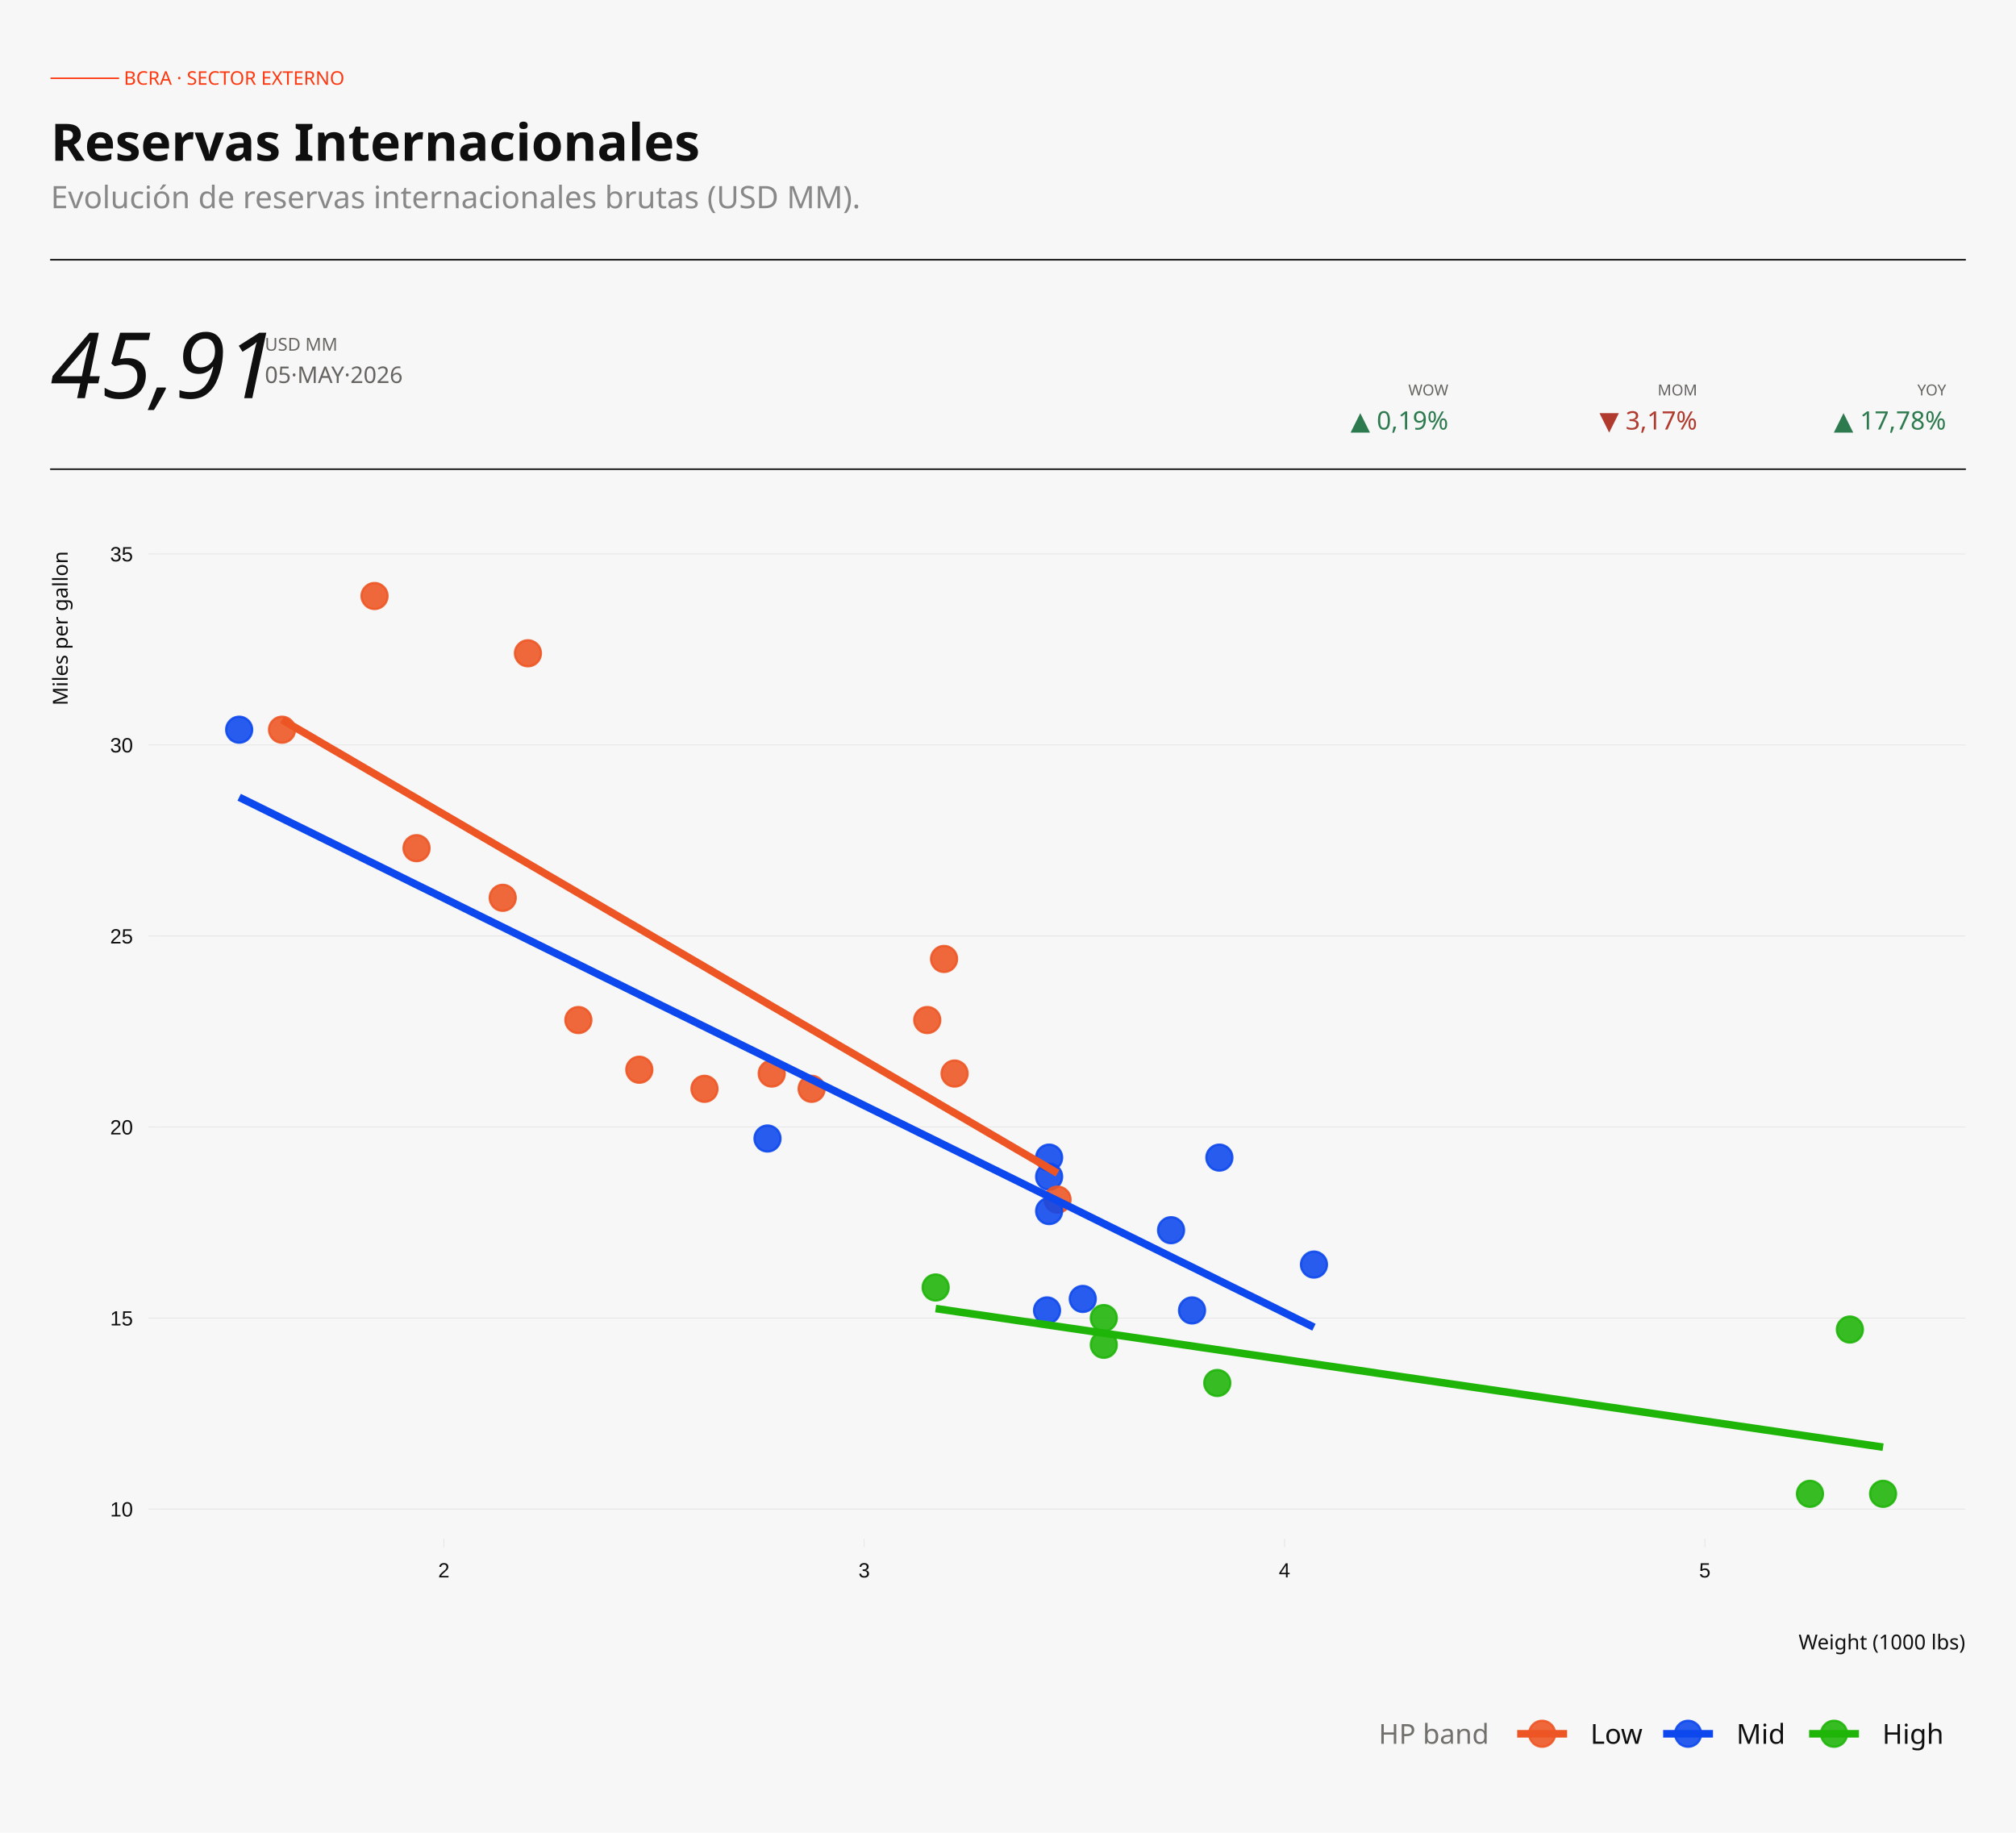
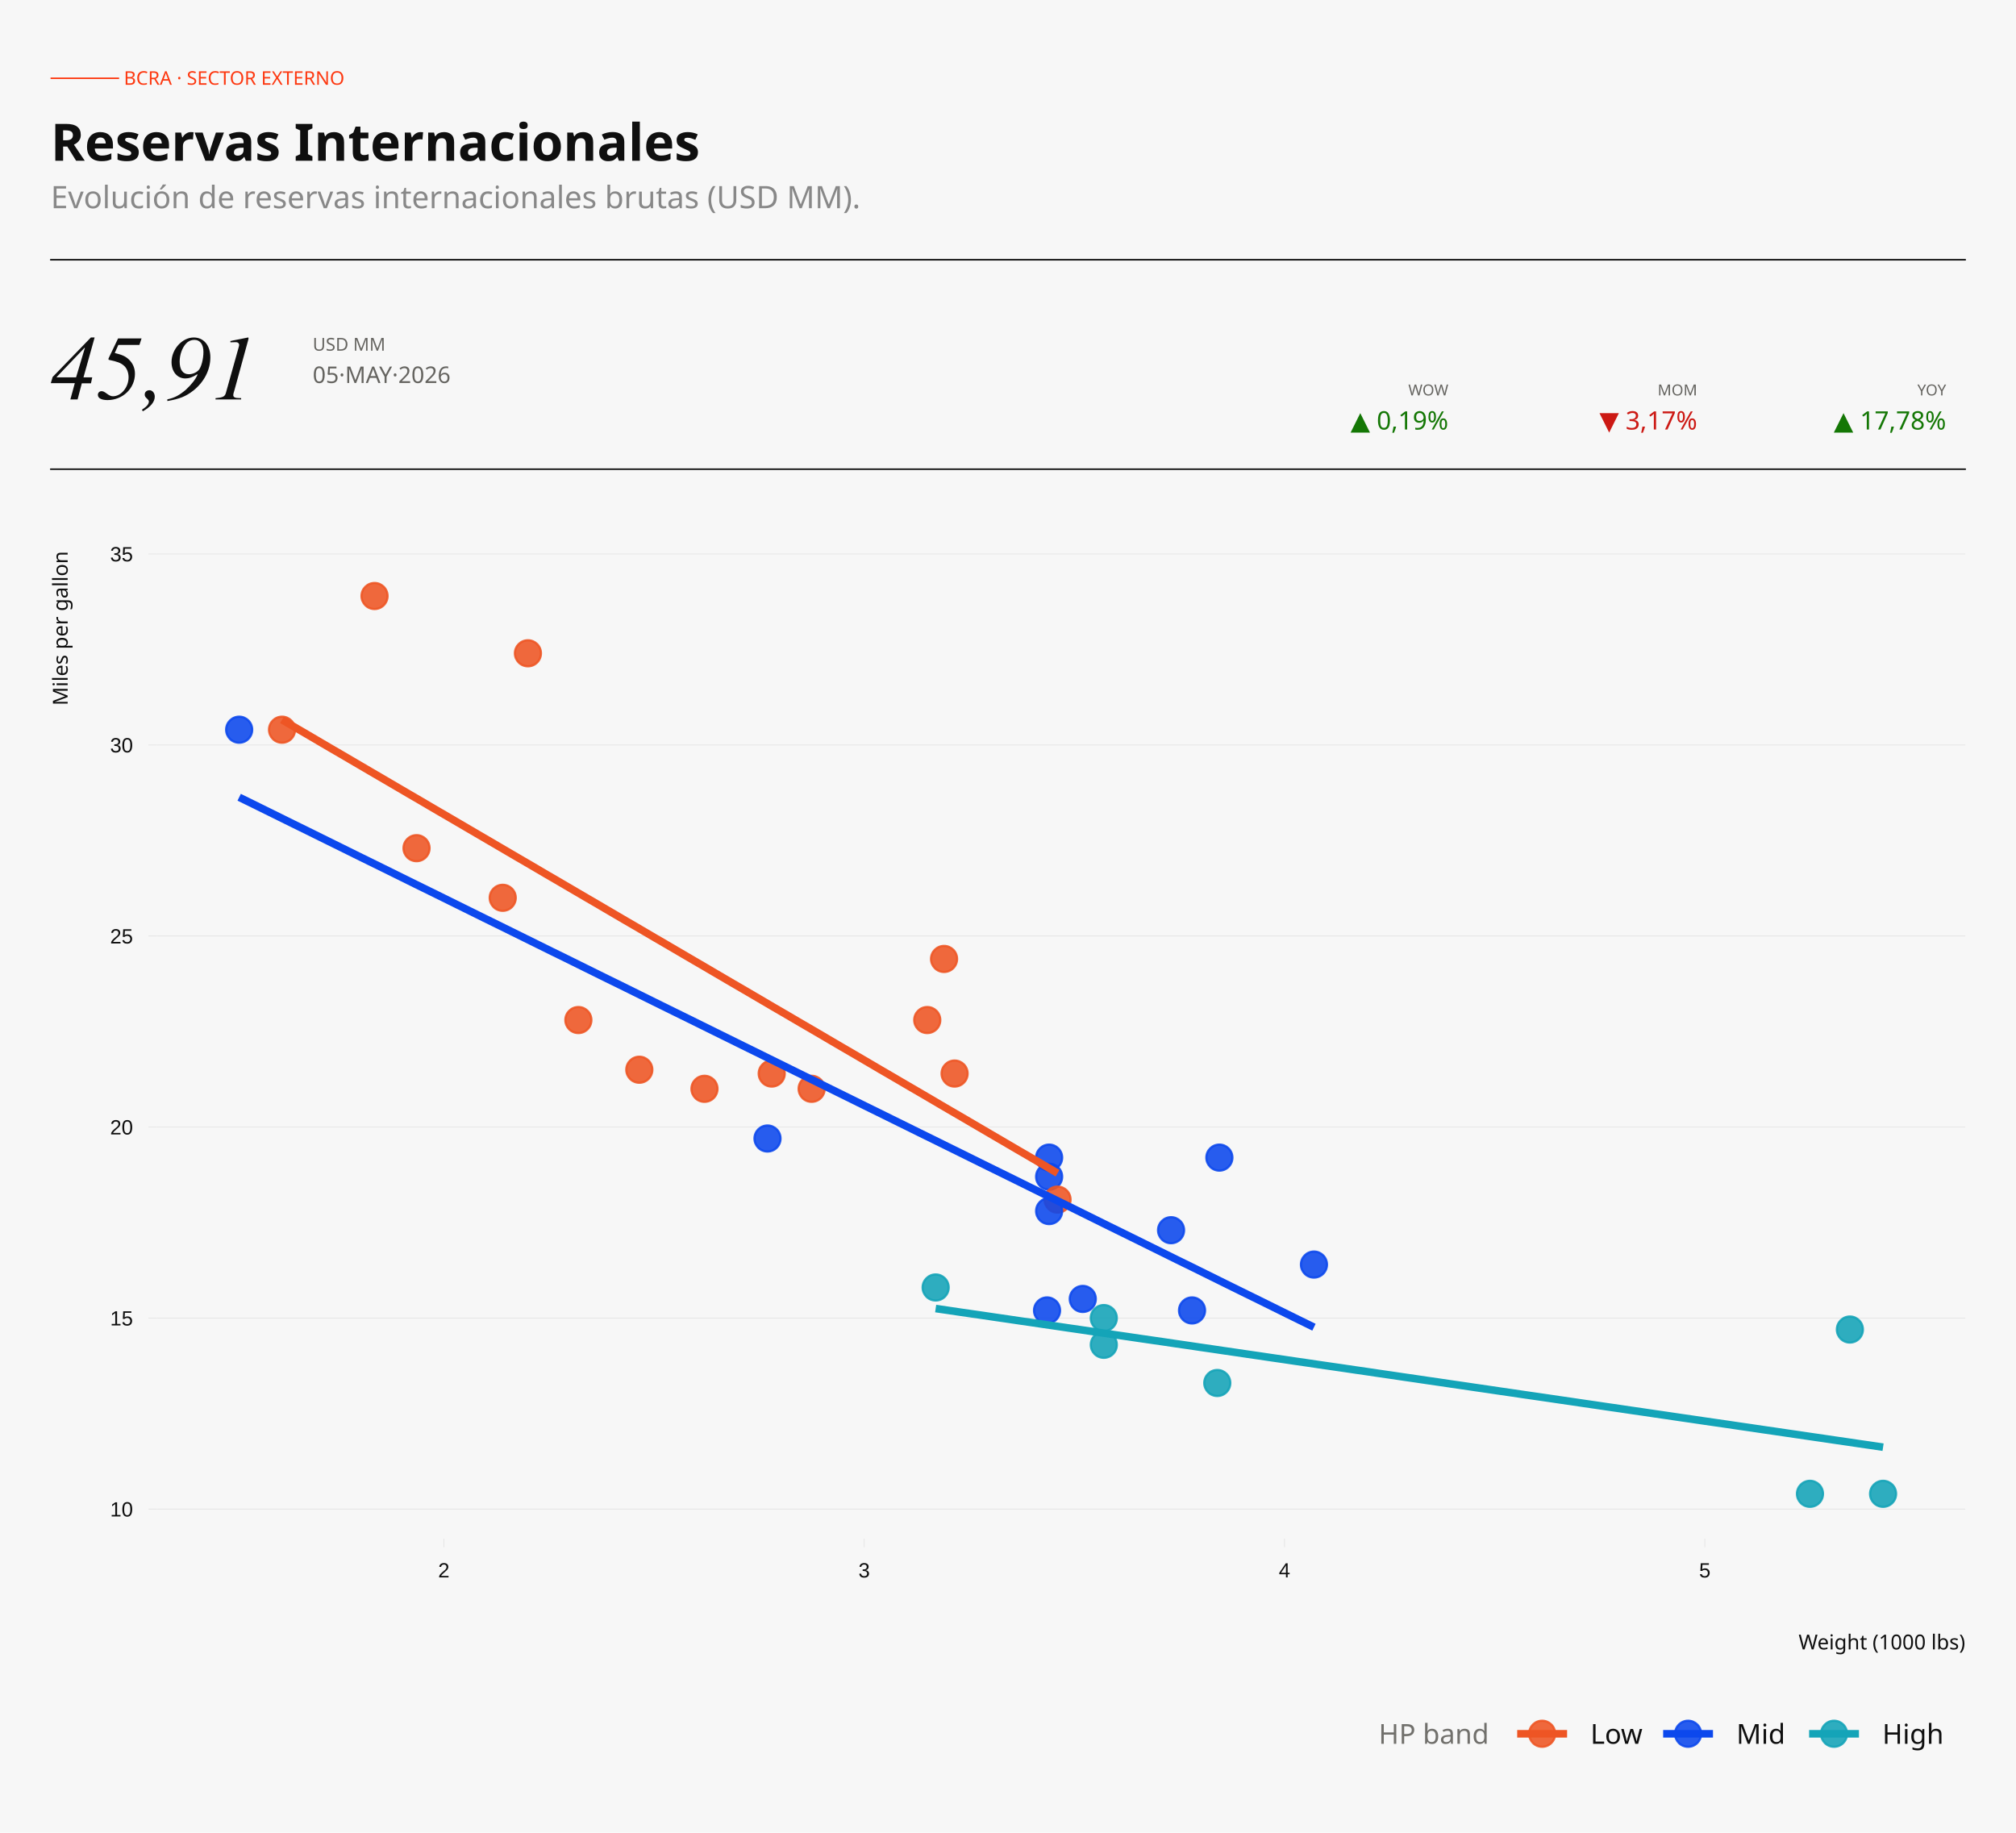
<svg xmlns="http://www.w3.org/2000/svg" width="396.00pt" height="360.00pt" viewBox="0 0 396.00 360.00">
  <g class="svglite">
    <defs>
      <style type="text/css">
    .svglite line, .svglite polyline, .svglite polygon, .svglite path, .svglite rect, .svglite circle {
      fill: none;
      stroke: #000000;
      stroke-linecap: round;
      stroke-linejoin: round;
      stroke-miterlimit: 10.00;
    }
    .svglite text {
      white-space: pre;
    }
    .svglite g.glyphgroup path {
      fill: inherit;
      stroke: none;
    }
  </style>
    </defs>
    <rect width="100%" height="100%" style="stroke: none; fill: none;" />
    <defs>
      <clipPath id="cpMC4wMHwzOTYuMDB8MC4wMHwzNjAuMDA=">
        <rect x="0.00" y="0.00" width="396.00" height="360.00" />
      </clipPath>
    </defs>
    <g clip-path="url(#cpMC4wMHwzOTYuMDB8MC4wMHwzNjAuMDA=)">
      <rect x="-0" y="0.00" width="396.00" height="360.00" style="stroke-width: 0.65; stroke: none; fill: #F7F7F7;" />
    </g>
    <defs>
      <clipPath id="cpMzAuODN8Mzg2LjA0fDEwOC4yNXwzMDIuMjM=">
        <rect x="30.83" y="108.25" width="355.20" height="193.98" />
      </clipPath>
    </defs>
    <g clip-path="url(#cpMzAuODN8Mzg2LjA0fDEwOC4yNXwzMDIuMjM=)">
      <rect x="30.83" y="108.25" width="355.20" height="193.98" style="stroke-width: 0.65; stroke: none; fill: #F7F7F7;" />
      <polyline points="30.83,296.42 386.04,296.42 " style="stroke-width: 0.15; stroke: #E4E4E4; stroke-linecap: butt;" />
      <polyline points="30.83,258.90 386.04,258.90 " style="stroke-width: 0.15; stroke: #E4E4E4; stroke-linecap: butt;" />
      <polyline points="30.83,221.38 386.04,221.38 " style="stroke-width: 0.15; stroke: #E4E4E4; stroke-linecap: butt;" />
      <polyline points="30.83,183.85 386.04,183.85 " style="stroke-width: 0.15; stroke: #E4E4E4; stroke-linecap: butt;" />
      <polyline points="30.83,146.33 386.04,146.33 " style="stroke-width: 0.15; stroke: #E4E4E4; stroke-linecap: butt;" />
      <polyline points="30.83,108.81 386.04,108.81 " style="stroke-width: 0.15; stroke: #E4E4E4; stroke-linecap: butt;" />
      <circle cx="138.38" cy="213.87" r="2.56" style="stroke-width: 0.43; stroke: #EE5524; stroke-opacity: 0.88; fill: #EE5524; fill-opacity: 0.88;" />
      <circle cx="159.43" cy="213.87" r="2.56" style="stroke-width: 0.43; stroke: #EE5524; stroke-opacity: 0.88; fill: #EE5524; fill-opacity: 0.88;" />
      <circle cx="113.61" cy="200.36" r="2.56" style="stroke-width: 0.43; stroke: #EE5524; stroke-opacity: 0.88; fill: #EE5524; fill-opacity: 0.88;" />
      <circle cx="187.51" cy="210.87" r="2.56" style="stroke-width: 0.43; stroke: #EE5524; stroke-opacity: 0.88; fill: #EE5524; fill-opacity: 0.88;" />
      <circle cx="206.08" cy="231.13" r="2.56" style="stroke-width: 0.43; stroke: #0C48ED; stroke-opacity: 0.88; fill: #0C48ED; fill-opacity: 0.88;" />
      <circle cx="207.73" cy="235.63" r="2.56" style="stroke-width: 0.43; stroke: #EE5524; stroke-opacity: 0.88; fill: #EE5524; fill-opacity: 0.88;" />
-       <circle cx="216.82" cy="264.15" r="2.56" style="stroke-width: 0.43; stroke: #1EB508; stroke-opacity: 0.88; fill: #1EB508; fill-opacity: 0.88;" />
+       <circle cx="216.82" cy="264.15" r="2.56" style="stroke-width: 0.43; stroke: #14A4B8; stroke-opacity: 0.88; fill: #14A4B8; fill-opacity: 0.88;" />
      <circle cx="185.44" cy="188.36" r="2.56" style="stroke-width: 0.43; stroke: #EE5524; stroke-opacity: 0.88; fill: #EE5524; fill-opacity: 0.88;" />
      <circle cx="182.14" cy="200.36" r="2.56" style="stroke-width: 0.43; stroke: #EE5524; stroke-opacity: 0.88; fill: #EE5524; fill-opacity: 0.88;" />
      <circle cx="206.08" cy="227.38" r="2.56" style="stroke-width: 0.43; stroke: #0C48ED; stroke-opacity: 0.88; fill: #0C48ED; fill-opacity: 0.88;" />
      <circle cx="206.08" cy="237.88" r="2.56" style="stroke-width: 0.43; stroke: #0C48ED; stroke-opacity: 0.88; fill: #0C48ED; fill-opacity: 0.88;" />
      <circle cx="258.10" cy="248.39" r="2.56" style="stroke-width: 0.43; stroke: #0C48ED; stroke-opacity: 0.88; fill: #0C48ED; fill-opacity: 0.88;" />
      <circle cx="230.03" cy="241.64" r="2.56" style="stroke-width: 0.43; stroke: #0C48ED; stroke-opacity: 0.88; fill: #0C48ED; fill-opacity: 0.88;" />
      <circle cx="234.15" cy="257.40" r="2.56" style="stroke-width: 0.43; stroke: #0C48ED; stroke-opacity: 0.88; fill: #0C48ED; fill-opacity: 0.88;" />
-       <circle cx="355.53" cy="293.42" r="2.56" style="stroke-width: 0.43; stroke: #1EB508; stroke-opacity: 0.88; fill: #1EB508; fill-opacity: 0.88;" />
-       <circle cx="369.89" cy="293.42" r="2.56" style="stroke-width: 0.43; stroke: #1EB508; stroke-opacity: 0.88; fill: #1EB508; fill-opacity: 0.88;" />
-       <circle cx="363.37" cy="261.15" r="2.56" style="stroke-width: 0.43; stroke: #1EB508; stroke-opacity: 0.88; fill: #1EB508; fill-opacity: 0.88;" />
+       <circle cx="355.53" cy="293.42" r="2.56" style="stroke-width: 0.43; stroke: #14A4B8; stroke-opacity: 0.88; fill: #14A4B8; fill-opacity: 0.88;" />
+       <circle cx="369.89" cy="293.42" r="2.56" style="stroke-width: 0.43; stroke: #14A4B8; stroke-opacity: 0.88; fill: #14A4B8; fill-opacity: 0.88;" />
+       <circle cx="363.37" cy="261.15" r="2.56" style="stroke-width: 0.43; stroke: #14A4B8; stroke-opacity: 0.88; fill: #14A4B8; fill-opacity: 0.88;" />
      <circle cx="103.70" cy="128.32" r="2.56" style="stroke-width: 0.43; stroke: #EE5524; stroke-opacity: 0.88; fill: #EE5524; fill-opacity: 0.88;" />
      <circle cx="55.40" cy="143.33" r="2.56" style="stroke-width: 0.43; stroke: #EE5524; stroke-opacity: 0.88; fill: #EE5524; fill-opacity: 0.88;" />
      <circle cx="73.57" cy="117.07" r="2.56" style="stroke-width: 0.43; stroke: #EE5524; stroke-opacity: 0.88; fill: #EE5524; fill-opacity: 0.88;" />
      <circle cx="125.58" cy="210.12" r="2.56" style="stroke-width: 0.43; stroke: #EE5524; stroke-opacity: 0.88; fill: #EE5524; fill-opacity: 0.88;" />
      <circle cx="212.69" cy="255.14" r="2.56" style="stroke-width: 0.43; stroke: #0C48ED; stroke-opacity: 0.88; fill: #0C48ED; fill-opacity: 0.88;" />
      <circle cx="205.67" cy="257.40" r="2.56" style="stroke-width: 0.43; stroke: #0C48ED; stroke-opacity: 0.88; fill: #0C48ED; fill-opacity: 0.88;" />
-       <circle cx="239.11" cy="271.65" r="2.56" style="stroke-width: 0.43; stroke: #1EB508; stroke-opacity: 0.88; fill: #1EB508; fill-opacity: 0.88;" />
+       <circle cx="239.11" cy="271.65" r="2.56" style="stroke-width: 0.43; stroke: #14A4B8; stroke-opacity: 0.88; fill: #14A4B8; fill-opacity: 0.88;" />
      <circle cx="239.52" cy="227.38" r="2.56" style="stroke-width: 0.43; stroke: #0C48ED; stroke-opacity: 0.88; fill: #0C48ED; fill-opacity: 0.88;" />
      <circle cx="81.82" cy="166.60" r="2.56" style="stroke-width: 0.43; stroke: #EE5524; stroke-opacity: 0.88; fill: #EE5524; fill-opacity: 0.88;" />
      <circle cx="98.75" cy="176.35" r="2.56" style="stroke-width: 0.43; stroke: #EE5524; stroke-opacity: 0.88; fill: #EE5524; fill-opacity: 0.88;" />
      <circle cx="46.98" cy="143.33" r="2.56" style="stroke-width: 0.43; stroke: #0C48ED; stroke-opacity: 0.88; fill: #0C48ED; fill-opacity: 0.88;" />
-       <circle cx="183.79" cy="252.89" r="2.56" style="stroke-width: 0.43; stroke: #1EB508; stroke-opacity: 0.88; fill: #1EB508; fill-opacity: 0.88;" />
+       <circle cx="183.79" cy="252.89" r="2.56" style="stroke-width: 0.43; stroke: #14A4B8; stroke-opacity: 0.88; fill: #14A4B8; fill-opacity: 0.88;" />
      <circle cx="150.76" cy="223.63" r="2.56" style="stroke-width: 0.43; stroke: #0C48ED; stroke-opacity: 0.88; fill: #0C48ED; fill-opacity: 0.88;" />
-       <circle cx="216.82" cy="258.90" r="2.56" style="stroke-width: 0.43; stroke: #1EB508; stroke-opacity: 0.88; fill: #1EB508; fill-opacity: 0.88;" />
+       <circle cx="216.82" cy="258.90" r="2.56" style="stroke-width: 0.43; stroke: #14A4B8; stroke-opacity: 0.88; fill: #14A4B8; fill-opacity: 0.88;" />
      <circle cx="151.59" cy="210.87" r="2.56" style="stroke-width: 0.43; stroke: #EE5524; stroke-opacity: 0.88; fill: #EE5524; fill-opacity: 0.88;" />
      <polyline points="55.40,141.38 57.33,142.51 59.26,143.63 61.19,144.76 63.11,145.89 65.04,147.02 66.97,148.14 68.90,149.27 70.83,150.40 72.76,151.53 74.68,152.65 76.61,153.78 78.54,154.91 80.47,156.04 82.40,157.16 84.32,158.29 86.25,159.42 88.18,160.54 90.11,161.67 92.04,162.80 93.97,163.93 95.89,165.05 97.82,166.18 99.75,167.31 101.68,168.44 103.61,169.56 105.54,170.69 107.46,171.82 109.39,172.94 111.32,174.07 113.25,175.20 115.18,176.33 117.11,177.45 119.03,178.58 120.96,179.71 122.89,180.84 124.82,181.96 126.75,183.09 128.67,184.22 130.60,185.34 132.53,186.47 134.46,187.60 136.39,188.73 138.32,189.85 140.24,190.98 142.17,192.11 144.10,193.24 146.03,194.36 147.96,195.49 149.89,196.62 151.81,197.75 153.74,198.87 155.67,200.00 157.60,201.13 159.53,202.25 161.46,203.38 163.38,204.51 165.31,205.64 167.24,206.76 169.17,207.89 171.10,209.02 173.02,210.15 174.95,211.27 176.88,212.40 178.81,213.53 180.74,214.65 182.67,215.78 184.59,216.91 186.52,218.04 188.45,219.16 190.38,220.29 192.31,221.42 194.24,222.55 196.16,223.67 198.09,224.80 200.02,225.93 201.95,227.05 203.88,228.18 205.81,229.31 207.73,230.44 " style="stroke-width: 1.49; stroke: #EE5524; stroke-linecap: butt;" />
      <polyline points="46.98,156.60 49.65,157.91 52.32,159.23 55.00,160.55 57.67,161.87 60.34,163.18 63.01,164.50 65.69,165.82 68.36,167.14 71.03,168.46 73.70,169.77 76.38,171.09 79.05,172.41 81.72,173.73 84.39,175.04 87.07,176.36 89.74,177.68 92.41,179.00 95.08,180.32 97.75,181.63 100.43,182.95 103.10,184.27 105.77,185.59 108.44,186.91 111.12,188.22 113.79,189.54 116.46,190.86 119.13,192.18 121.81,193.49 124.48,194.81 127.15,196.13 129.82,197.45 132.50,198.77 135.17,200.08 137.84,201.40 140.51,202.72 143.19,204.04 145.86,205.36 148.53,206.67 151.20,207.99 153.88,209.31 156.55,210.63 159.22,211.94 161.89,213.26 164.56,214.58 167.24,215.90 169.91,217.22 172.58,218.53 175.25,219.85 177.93,221.17 180.60,222.49 183.27,223.80 185.94,225.12 188.62,226.44 191.29,227.76 193.96,229.08 196.63,230.39 199.31,231.71 201.98,233.03 204.65,234.35 207.32,235.67 210.00,236.98 212.67,238.30 215.34,239.62 218.01,240.94 220.68,242.25 223.36,243.57 226.03,244.89 228.70,246.21 231.37,247.53 234.05,248.84 236.72,250.16 239.39,251.48 242.06,252.80 244.74,254.12 247.41,255.43 250.08,256.75 252.75,258.07 255.43,259.39 258.10,260.70 " style="stroke-width: 1.49; stroke: #0C48ED; stroke-linecap: butt;" />
-       <polyline points="183.79,257.03 186.15,257.37 188.50,257.72 190.86,258.06 193.21,258.40 195.57,258.75 197.92,259.09 200.28,259.44 202.64,259.78 204.99,260.13 207.35,260.47 209.70,260.82 212.06,261.16 214.41,261.51 216.77,261.85 219.13,262.20 221.48,262.54 223.84,262.89 226.19,263.23 228.55,263.57 230.90,263.92 233.26,264.26 235.62,264.61 237.97,264.95 240.33,265.30 242.68,265.64 245.04,265.99 247.39,266.33 249.75,266.68 252.11,267.02 254.46,267.37 256.82,267.71 259.17,268.06 261.53,268.40 263.88,268.74 266.24,269.09 268.60,269.43 270.95,269.78 273.31,270.12 275.66,270.47 278.02,270.81 280.37,271.16 282.73,271.50 285.09,271.85 287.44,272.19 289.80,272.54 292.15,272.88 294.51,273.23 296.86,273.57 299.22,273.92 301.58,274.26 303.93,274.60 306.29,274.95 308.64,275.29 311.00,275.64 313.35,275.98 315.71,276.33 318.07,276.67 320.42,277.02 322.78,277.36 325.13,277.71 327.49,278.05 329.84,278.40 332.20,278.74 334.56,279.09 336.91,279.43 339.27,279.77 341.62,280.12 343.98,280.46 346.33,280.81 348.69,281.15 351.05,281.50 353.40,281.84 355.76,282.19 358.11,282.53 360.47,282.88 362.82,283.22 365.18,283.57 367.54,283.91 369.89,284.26 " style="stroke-width: 1.49; stroke: #1EB508; stroke-linecap: butt;" />
+       <polyline points="183.79,257.03 186.15,257.37 188.50,257.72 190.86,258.06 193.21,258.40 195.57,258.75 197.92,259.09 200.28,259.44 202.64,259.78 204.99,260.13 207.35,260.47 209.70,260.82 212.06,261.16 214.41,261.51 216.77,261.85 219.13,262.20 221.48,262.54 223.84,262.89 226.19,263.23 228.55,263.57 230.90,263.92 233.26,264.26 235.62,264.61 237.97,264.95 240.33,265.30 242.68,265.64 245.04,265.99 247.39,266.33 249.75,266.68 252.11,267.02 254.46,267.37 256.82,267.71 259.17,268.06 261.53,268.40 263.88,268.74 266.24,269.09 268.60,269.43 270.95,269.78 273.31,270.12 275.66,270.47 278.02,270.81 280.37,271.16 282.73,271.50 285.09,271.85 287.44,272.19 289.80,272.54 292.15,272.88 294.51,273.23 296.86,273.57 299.22,273.92 301.58,274.26 303.93,274.60 306.29,274.95 308.64,275.29 311.00,275.64 313.35,275.98 315.71,276.33 318.07,276.67 320.42,277.02 322.78,277.36 325.13,277.71 327.49,278.05 329.84,278.40 332.20,278.74 334.56,279.09 336.91,279.43 339.27,279.77 341.62,280.12 343.98,280.46 346.33,280.81 348.69,281.15 351.05,281.50 353.40,281.84 355.76,282.19 358.11,282.53 360.47,282.88 362.82,283.22 365.18,283.57 367.54,283.91 369.89,284.26 " style="stroke-width: 1.49; stroke: #14A4B8; stroke-linecap: butt;" />
    </g>
    <g clip-path="url(#cpMC4wMHwzOTYuMDB8MC4wMHwzNjAuMDA=)">
      <text x="26.13" y="297.87" text-anchor="end" style="font-size: 4.05px;fill: #0F0F0F; font-family: &quot;Arial&quot;;" textLength="4.50px" lengthAdjust="spacingAndGlyphs">10</text>
      <text x="26.13" y="260.35" text-anchor="end" style="font-size: 4.05px;fill: #0F0F0F; font-family: &quot;Arial&quot;;" textLength="4.50px" lengthAdjust="spacingAndGlyphs">15</text>
      <text x="26.13" y="222.83" text-anchor="end" style="font-size: 4.05px;fill: #0F0F0F; font-family: &quot;Arial&quot;;" textLength="4.50px" lengthAdjust="spacingAndGlyphs">20</text>
      <text x="26.13" y="185.31" text-anchor="end" style="font-size: 4.05px;fill: #0F0F0F; font-family: &quot;Arial&quot;;" textLength="4.50px" lengthAdjust="spacingAndGlyphs">25</text>
      <text x="26.13" y="147.78" text-anchor="end" style="font-size: 4.05px;fill: #0F0F0F; font-family: &quot;Arial&quot;;" textLength="4.50px" lengthAdjust="spacingAndGlyphs">30</text>
      <text x="26.13" y="110.26" text-anchor="end" style="font-size: 4.05px;fill: #0F0F0F; font-family: &quot;Arial&quot;;" textLength="4.50px" lengthAdjust="spacingAndGlyphs">35</text>
      <polyline points="29.15,296.42 30.83,296.42 " style="stroke-width: 0.15; stroke: #E4E4E4; stroke-linecap: butt;" />
      <polyline points="29.15,258.90 30.83,258.90 " style="stroke-width: 0.15; stroke: #E4E4E4; stroke-linecap: butt;" />
      <polyline points="29.15,221.38 30.83,221.38 " style="stroke-width: 0.15; stroke: #E4E4E4; stroke-linecap: butt;" />
      <polyline points="29.15,183.85 30.83,183.85 " style="stroke-width: 0.15; stroke: #E4E4E4; stroke-linecap: butt;" />
      <polyline points="29.15,146.33 30.83,146.33 " style="stroke-width: 0.15; stroke: #E4E4E4; stroke-linecap: butt;" />
      <polyline points="29.15,108.81 30.83,108.81 " style="stroke-width: 0.15; stroke: #E4E4E4; stroke-linecap: butt;" />
      <polyline points="87.19,303.91 87.19,302.23 " style="stroke-width: 0.15; stroke: #E4E4E4; stroke-linecap: butt;" />
      <polyline points="169.75,303.91 169.75,302.23 " style="stroke-width: 0.15; stroke: #E4E4E4; stroke-linecap: butt;" />
      <polyline points="252.32,303.91 252.32,302.23 " style="stroke-width: 0.15; stroke: #E4E4E4; stroke-linecap: butt;" />
      <polyline points="334.88,303.91 334.88,302.23 " style="stroke-width: 0.15; stroke: #E4E4E4; stroke-linecap: butt;" />
      <text x="87.19" y="309.84" text-anchor="middle" style="font-size: 4.05px;fill: #0F0F0F; font-family: &quot;Arial&quot;;" textLength="2.25px" lengthAdjust="spacingAndGlyphs">2</text>
      <text x="169.75" y="309.84" text-anchor="middle" style="font-size: 4.05px;fill: #0F0F0F; font-family: &quot;Arial&quot;;" textLength="2.25px" lengthAdjust="spacingAndGlyphs">3</text>
      <text x="252.32" y="309.84" text-anchor="middle" style="font-size: 4.05px;fill: #0F0F0F; font-family: &quot;Arial&quot;;" textLength="2.25px" lengthAdjust="spacingAndGlyphs">4</text>
      <text x="334.88" y="309.84" text-anchor="middle" style="font-size: 4.05px;fill: #0F0F0F; font-family: &quot;Arial&quot;;" textLength="2.25px" lengthAdjust="spacingAndGlyphs">5</text>
      <text x="386.04" y="323.98" text-anchor="end" style="font-size: 4.05px; font-weight: 100;fill: #0F0F0F; font-family: &quot;JetBrains Mono&quot;;" textLength="41.17px" lengthAdjust="spacingAndGlyphs">Weight (1000 lbs)</text>
      <text transform="translate(13.29,108.25) rotate(-90)" text-anchor="end" style="font-size: 4.05px; font-weight: 100;fill: #0F0F0F; font-family: &quot;JetBrains Mono&quot;;" textLength="38.75px" lengthAdjust="spacingAndGlyphs">Miles per gallon</text>
      <rect x="267.43" y="331.07" width="118.60" height="18.96" style="stroke-width: 0.75; stroke: none;" />
      <rect x="267.43" y="331.07" width="118.60" height="18.96" style="stroke-width: 0.65; stroke: none; fill: #F7F7F7;" />
      <text x="270.80" y="342.52" style="font-size: 5.40px;fill: #71706C; font-family: &quot;JetBrains Mono&quot;;" textLength="22.64px" lengthAdjust="spacingAndGlyphs">HP band</text>
      <rect x="296.80" y="334.43" width="12.24" height="12.24" style="stroke-width: 0.65; stroke: none; fill: #F7F7F7;" />
      <circle cx="302.92" cy="340.55" r="2.56" style="stroke-width: 0.43; stroke: #EE5524; stroke-opacity: 0.88; fill: #EE5524; fill-opacity: 0.88;" />
      <line x1="298.02" y1="340.55" x2="307.82" y2="340.55" style="stroke-width: 1.49; stroke: #EE5524; stroke-linecap: butt;" />
      <rect x="325.47" y="334.43" width="12.24" height="12.24" style="stroke-width: 0.65; stroke: none; fill: #F7F7F7;" />
      <circle cx="331.59" cy="340.55" r="2.56" style="stroke-width: 0.43; stroke: #0C48ED; stroke-opacity: 0.88; fill: #0C48ED; fill-opacity: 0.88;" />
      <line x1="326.69" y1="340.55" x2="336.48" y2="340.55" style="stroke-width: 1.49; stroke: #0C48ED; stroke-linecap: butt;" />
      <rect x="354.14" y="334.43" width="12.24" height="12.24" style="stroke-width: 0.65; stroke: none; fill: #F7F7F7;" />
-       <circle cx="360.26" cy="340.55" r="2.56" style="stroke-width: 0.43; stroke: #1EB508; stroke-opacity: 0.88; fill: #1EB508; fill-opacity: 0.88;" />
-       <line x1="355.36" y1="340.55" x2="365.15" y2="340.55" style="stroke-width: 1.49; stroke: #1EB508; stroke-linecap: butt;" />
+       <circle cx="360.26" cy="340.55" r="2.56" style="stroke-width: 0.43; stroke: #14A4B8; stroke-opacity: 0.88; fill: #14A4B8; fill-opacity: 0.88;" />
+       <line x1="355.36" y1="340.55" x2="365.15" y2="340.55" style="stroke-width: 1.49; stroke: #14A4B8; stroke-linecap: butt;" />
      <text x="312.40" y="342.52" style="font-size: 5.40px;fill: #0F0F0F; font-family: &quot;JetBrains Mono&quot;;" textLength="9.70px" lengthAdjust="spacingAndGlyphs">Low</text>
      <text x="341.07" y="342.52" style="font-size: 5.40px;fill: #0F0F0F; font-family: &quot;JetBrains Mono&quot;;" textLength="9.70px" lengthAdjust="spacingAndGlyphs">Mid</text>
      <text x="369.74" y="342.52" style="font-size: 5.40px;fill: #0F0F0F; font-family: &quot;JetBrains Mono&quot;;" textLength="12.94px" lengthAdjust="spacingAndGlyphs">High</text>
      <text x="9.96" y="40.90" style="font-size: 6.08px;fill: #888888; font-family: &quot;Satoshi&quot;;" textLength="147.56px" lengthAdjust="spacingAndGlyphs">Evolución de reservas internacionales brutas (USD MM).</text>
      <polyline points="9.96,51.02 386.04,51.02 " style="stroke-width: 0.30; stroke: #0F0F0F;" />
      <polyline points="9.96,92.16 386.04,92.16 " style="stroke-width: 0.30; stroke: #0F0F0F;" />
-       <text x="9.96" y="78.21" style="font-size: 18.00px; font-weight: 300; font-style: italic;fill: #0F0F0F; font-family: &quot;Cormorant Garamond&quot;;" textLength="31.09px" lengthAdjust="spacingAndGlyphs">45,91</text>
-       <text x="52.02" y="68.88" style="font-size: 3.50px;fill: #656460; font-family: &quot;JetBrains Mono&quot;;" textLength="12.56px" lengthAdjust="spacingAndGlyphs">USD MM</text>
-       <text x="52.02" y="75.23" style="font-size: 4.50px;fill: #656460; font-family: &quot;JetBrains Mono&quot;;" textLength="29.73px" lengthAdjust="spacingAndGlyphs">05·MAY·2026</text>
+       <text x="9.96" y="78.46" style="font-size: 18.00px; font-style: italic;fill: #0F0F0F; font-family: &quot;Times&quot;;" textLength="40.50px" lengthAdjust="spacingAndGlyphs">45,91</text>
+       <text x="61.42" y="68.88" style="font-size: 3.50px;fill: #656460; font-family: &quot;JetBrains Mono&quot;;" textLength="12.56px" lengthAdjust="spacingAndGlyphs">USD MM</text>
+       <text x="61.42" y="75.23" style="font-size: 4.50px;fill: #656460; font-family: &quot;JetBrains Mono&quot;;" textLength="29.73px" lengthAdjust="spacingAndGlyphs">05·MAY·2026</text>
      <text x="284.50" y="77.67" text-anchor="end" style="font-size: 3.00px;fill: #656460; font-family: &quot;JetBrains Mono&quot;;" textLength="5.39px" lengthAdjust="spacingAndGlyphs">WOW</text>
-       <text x="284.50" y="84.37" text-anchor="end" style="font-size: 5.00px;fill: #2D7A4F; font-family: &quot;JetBrains Mono&quot;;" textLength="21.00px" lengthAdjust="spacingAndGlyphs">▲ 0,19%</text>
+       <text x="284.50" y="84.37" text-anchor="end" style="font-size: 5.00px;fill: #147705; font-family: &quot;JetBrains Mono&quot;;" textLength="21.00px" lengthAdjust="spacingAndGlyphs">▲ 0,19%</text>
      <text x="333.39" y="77.67" text-anchor="end" style="font-size: 3.00px;fill: #656460; font-family: &quot;JetBrains Mono&quot;;" textLength="5.39px" lengthAdjust="spacingAndGlyphs">MOM</text>
-       <text x="333.39" y="84.37" text-anchor="end" style="font-size: 5.00px;fill: #B03A2E; font-family: &quot;JetBrains Mono&quot;;" textLength="21.00px" lengthAdjust="spacingAndGlyphs">▼ 3,17%</text>
+       <text x="333.39" y="84.37" text-anchor="end" style="font-size: 5.00px;fill: #CC1914; font-family: &quot;JetBrains Mono&quot;;" textLength="21.00px" lengthAdjust="spacingAndGlyphs">▼ 3,17%</text>
      <text x="382.28" y="77.67" text-anchor="end" style="font-size: 3.00px;fill: #656460; font-family: &quot;JetBrains Mono&quot;;" textLength="5.39px" lengthAdjust="spacingAndGlyphs">YOY</text>
-       <text x="382.28" y="84.37" text-anchor="end" style="font-size: 5.00px;fill: #2D7A4F; font-family: &quot;JetBrains Mono&quot;;" textLength="24.00px" lengthAdjust="spacingAndGlyphs">▲ 17,78%</text>
+       <text x="382.28" y="84.37" text-anchor="end" style="font-size: 5.00px;fill: #147705; font-family: &quot;JetBrains Mono&quot;;" textLength="24.00px" lengthAdjust="spacingAndGlyphs">▲ 17,78%</text>
      <text x="9.96" y="31.57" style="font-size: 10.12px; font-weight: 600;fill: #0F0F0F; font-family: &quot;Archivo&quot;;" textLength="118.38px" lengthAdjust="spacingAndGlyphs">Reservas Internacionales</text>
      <text x="9.96" y="16.65" style="font-size: 3.71px;fill: #FD3810; font-family: &quot;JetBrains Mono&quot;;" textLength="62.12px" lengthAdjust="spacingAndGlyphs">────── BCRA · SECTOR EXTERNO</text>
    </g>
  </g>
</svg>
